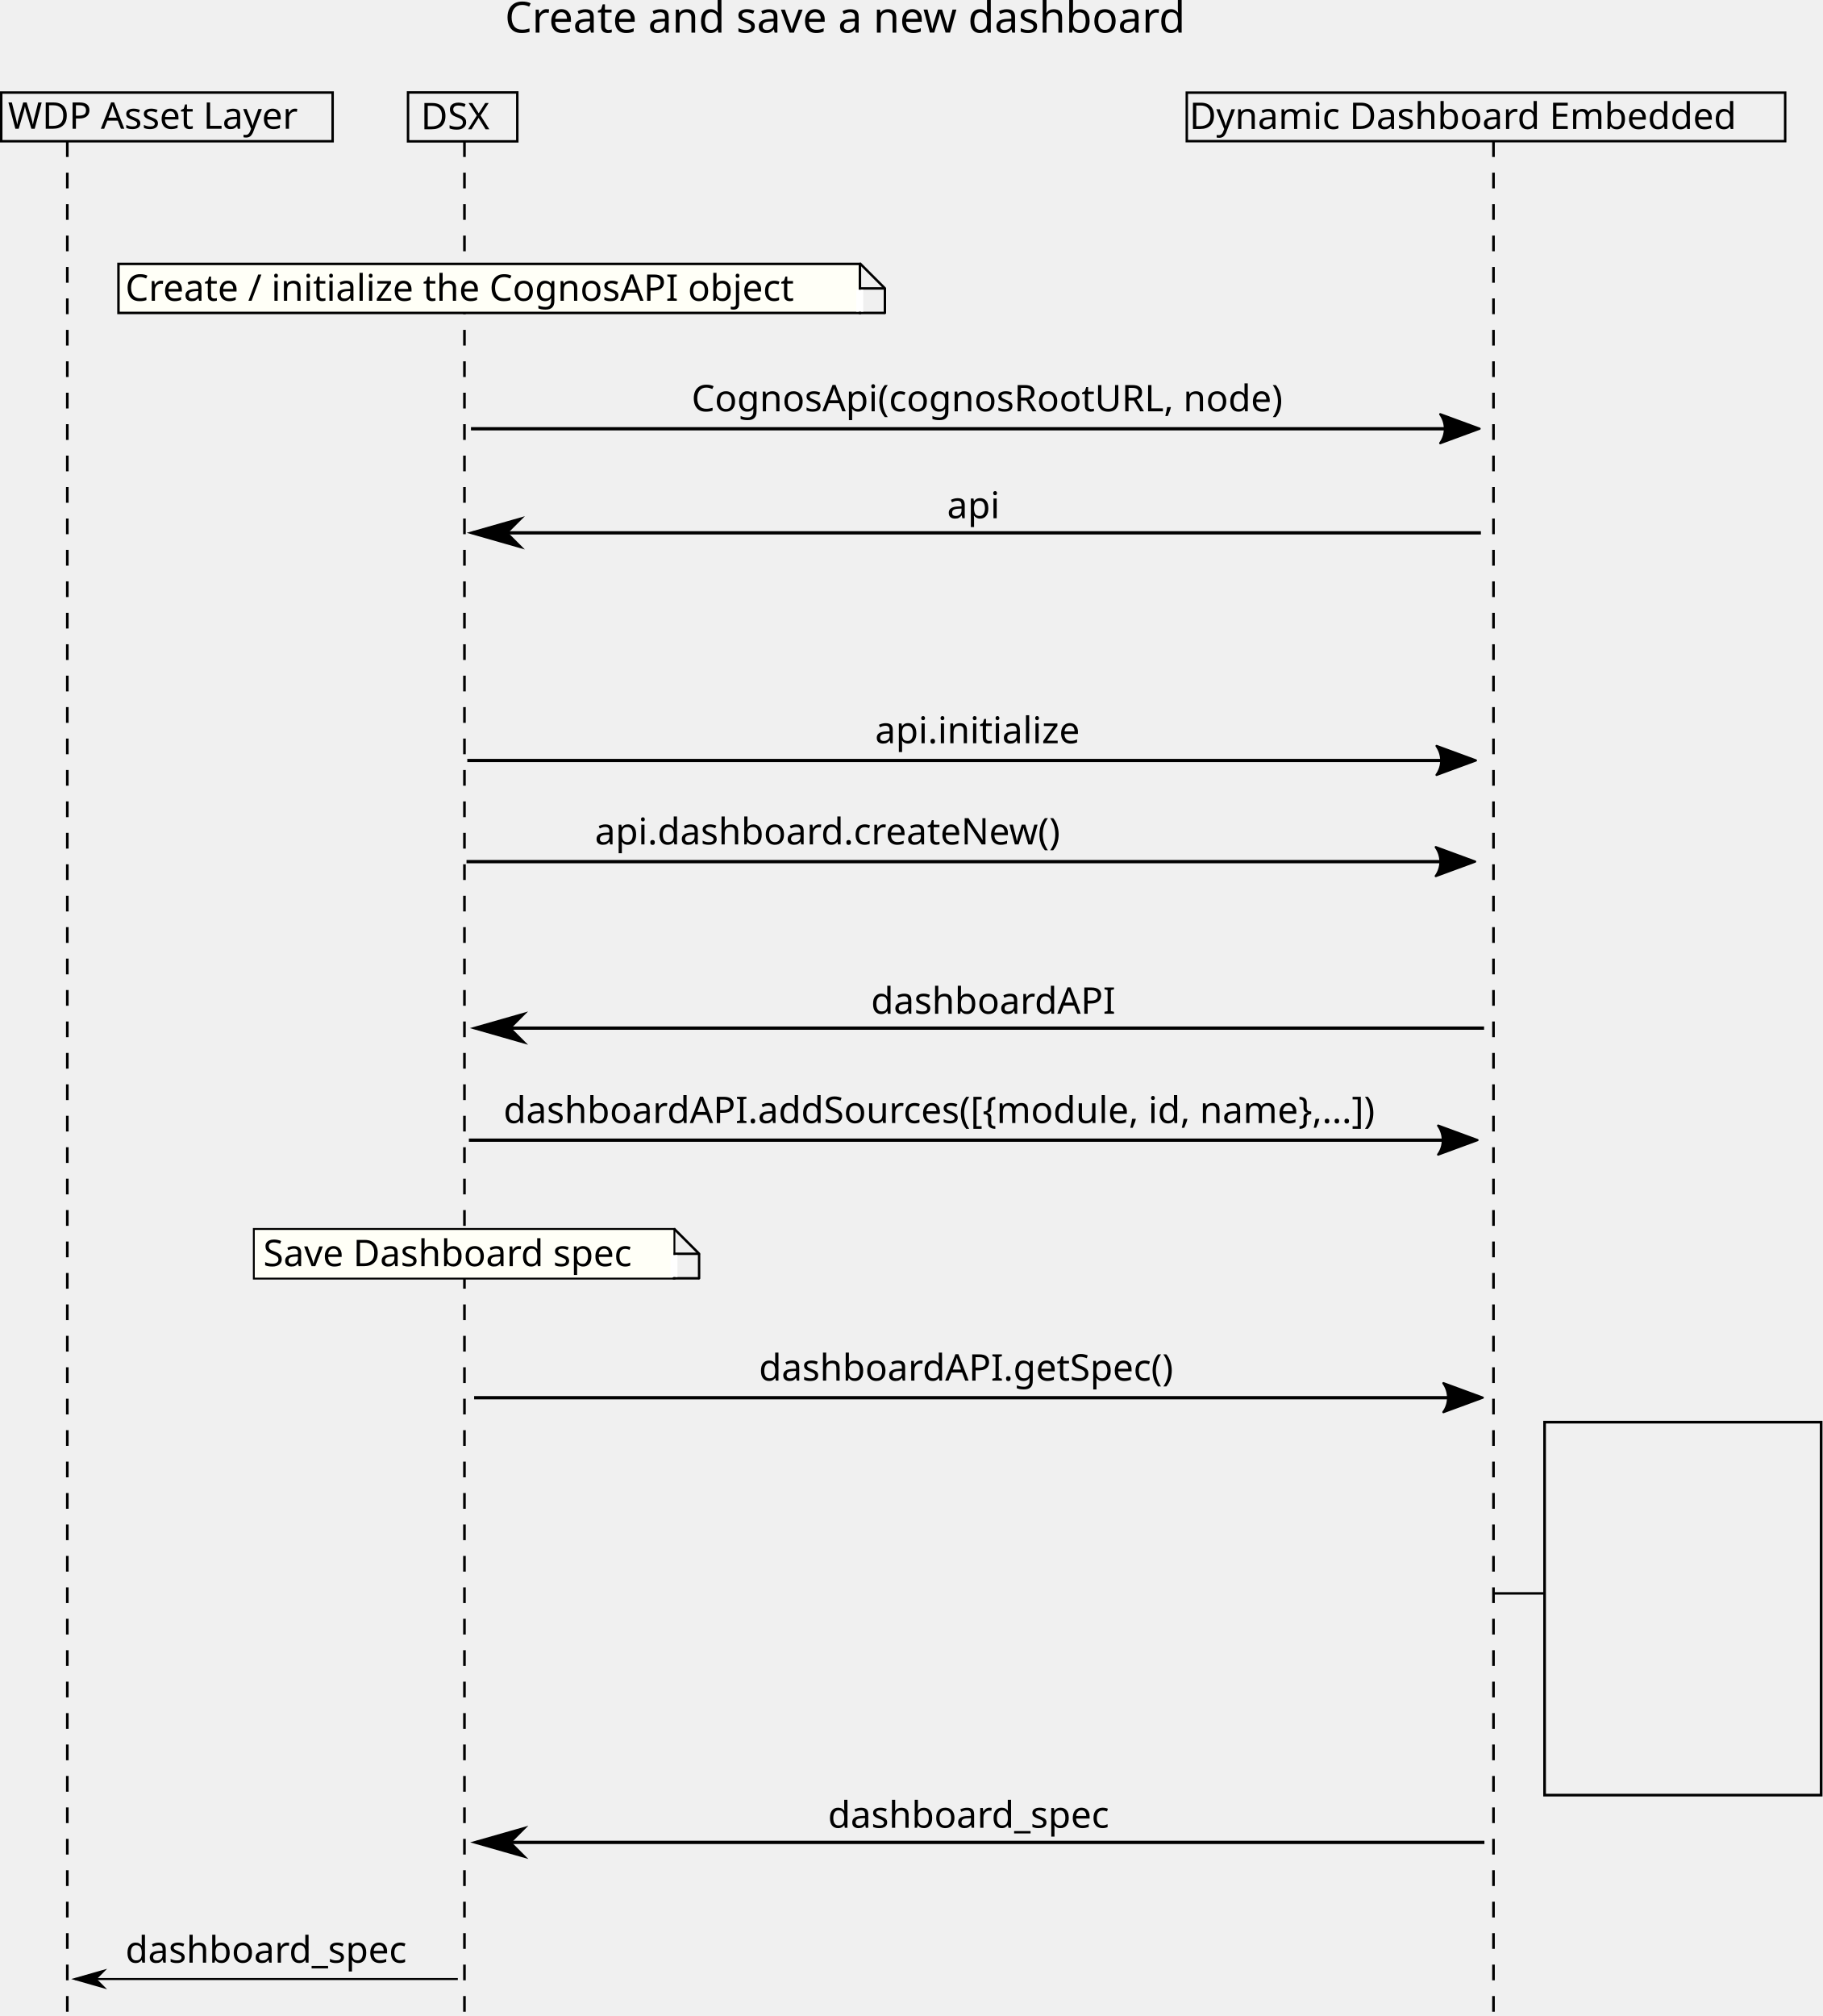
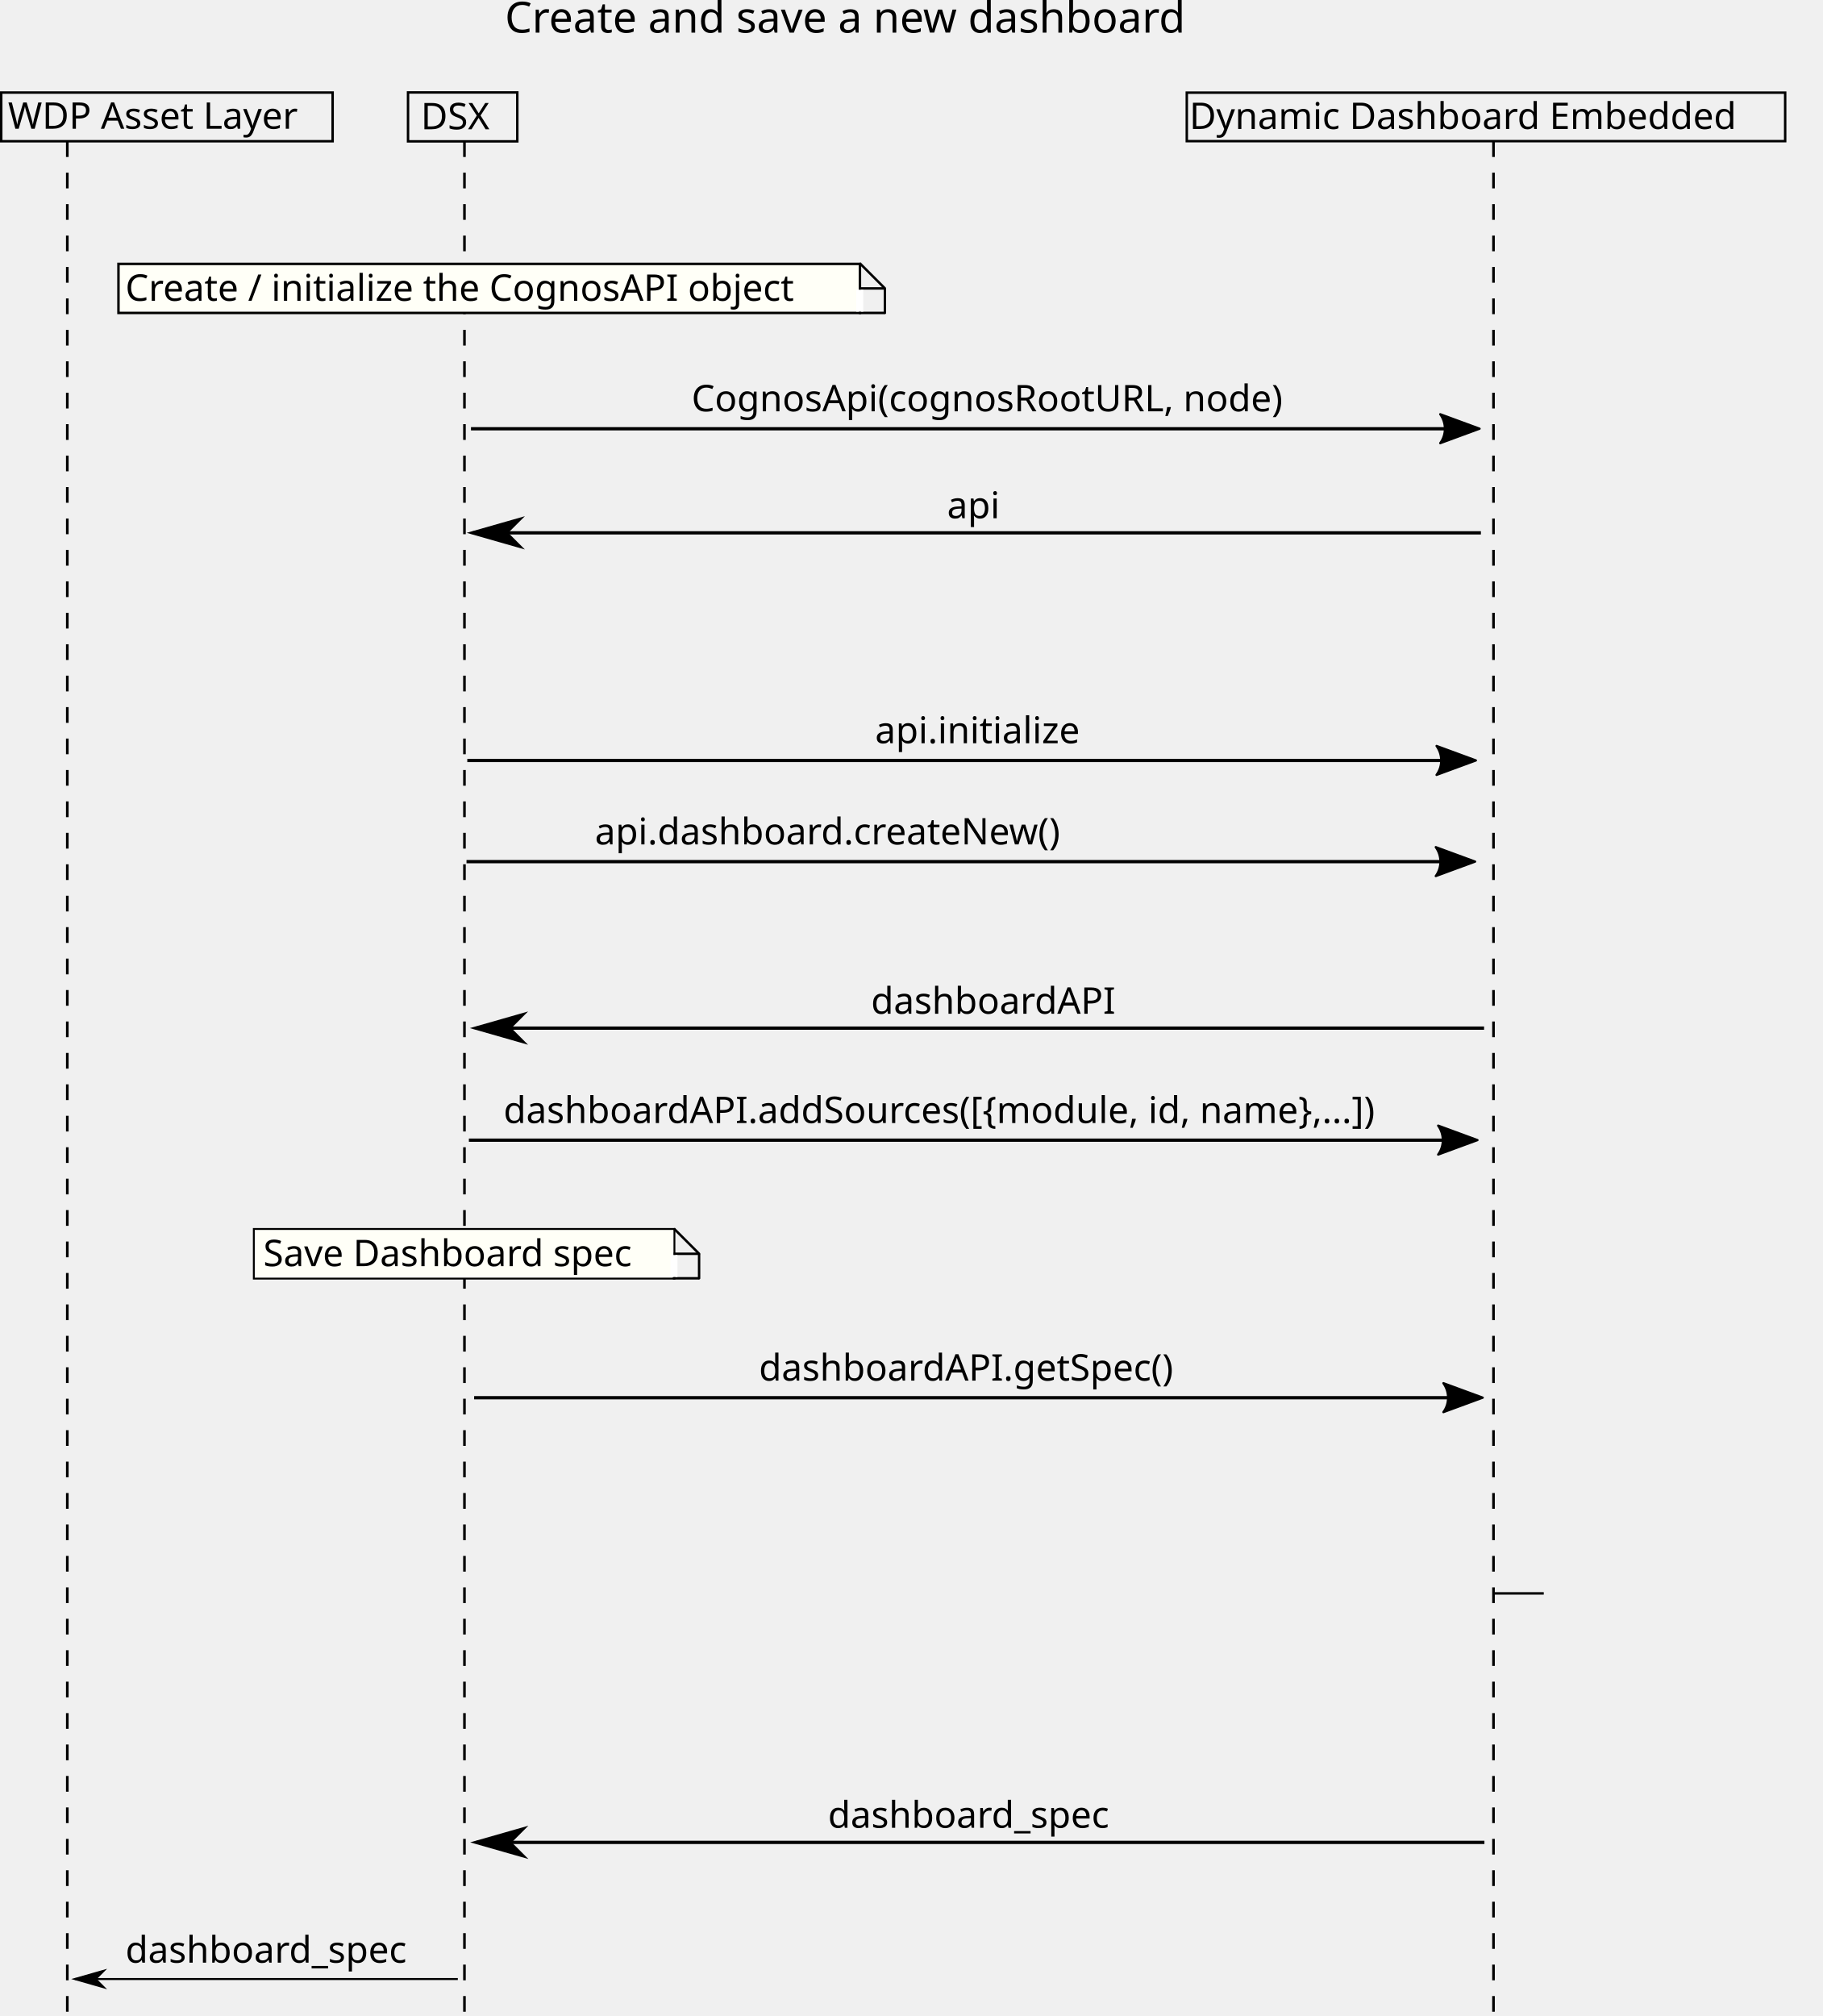
<svg xmlns="http://www.w3.org/2000/svg" xmlns:ns1="http://www.openswatchbook.org/uri/2009/osb" width="209.715mm" height="231.949mm" viewBox="0 0 743.085 821.867" id="svg3369" version="1.1">
  <defs id="defs3371">
    <marker style="overflow:visible" id="marker8772" refX="0" refY="0" orient="auto">
      <path transform="matrix(-1.1,0,0,-1.1,-1.1,0)" d="M 8.719,4.034 -2.207,0.016 8.719,-4.002 c -1.745,2.372 -1.735,5.617 -6e-7,8.035 z" style="fill:#000000;fill-opacity:1;fill-rule:evenodd;stroke:#000000;stroke-width:0.625;stroke-linejoin:round;stroke-opacity:1" id="path8774" />
    </marker>
    <marker orient="auto" refY="0" refX="0" id="Arrow2Lend" style="overflow:visible">
      <path id="path5926" style="fill:#000000;fill-opacity:1;fill-rule:evenodd;stroke:#000000;stroke-width:0.625;stroke-linejoin:round;stroke-opacity:1" d="M 8.719,4.034 -2.207,0.016 8.719,-4.002 c -1.745,2.372 -1.735,5.617 -6e-7,8.035 z" transform="matrix(-1.1,0,0,-1.1,-1.1,0)" />
    </marker>
    <marker style="overflow:visible" id="marker7066" refX="0" refY="0" orient="auto">
      <path transform="matrix(0.8,0,0,0.8,10,0)" style="fill:#000000;fill-opacity:1;fill-rule:evenodd;stroke:#000000;stroke-width:1pt;stroke-opacity:1" d="M 0,0 5,-5 -12.5,0 5,5 0,0 Z" id="path7068" />
    </marker>
    <marker orient="auto" refY="0" refX="0" id="Arrow1Lend" style="overflow:visible">
      <path id="path5908" d="M 0,0 5,-5 -12.5,0 5,5 0,0 Z" style="fill:#000000;fill-opacity:1;fill-rule:evenodd;stroke:#000000;stroke-width:1pt;stroke-opacity:1" transform="matrix(-0.8,0,0,-0.8,-10,0)" />
    </marker>
    <marker orient="auto" refY="0" refX="0" id="Arrow1Lstart" style="overflow:visible">
      <path id="path5905" d="M 0,0 5,-5 -12.5,0 5,5 0,0 Z" style="fill:#000000;fill-opacity:1;fill-rule:evenodd;stroke:#000000;stroke-width:1pt;stroke-opacity:1" transform="matrix(0.8,0,0,0.8,10,0)" />
    </marker>
    <linearGradient id="linearGradient4425" ns1:paint="gradient">
      <stop style="stop-color:#000000;stop-opacity:1;" offset="0" id="stop4427" />
      <stop style="stop-color:#000000;stop-opacity:0;" offset="1" id="stop4429" />
    </linearGradient>
    <linearGradient id="linearGradient4345" ns1:paint="gradient">
      <stop style="stop-color:#000000;stop-opacity:1;" offset="0" id="stop4347" />
      <stop style="stop-color:#000000;stop-opacity:0;" offset="1" id="stop4349" />
    </linearGradient>
    <linearGradient id="linearGradient4337" ns1:paint="solid">
      <stop style="stop-color:#ffffff;stop-opacity:1;" offset="0" id="stop4339" />
    </linearGradient>
    <marker orient="auto" refY="0" refX="0" id="Arrow2Lend-5" style="overflow:visible">
      <path id="path5926-3" style="fill:#000000;fill-opacity:1;fill-rule:evenodd;stroke:#000000;stroke-width:0.625;stroke-linejoin:round;stroke-opacity:1" d="M 8.719,4.034 -2.207,0.016 8.719,-4.002 c -1.745,2.372 -1.735,5.617 -6e-7,8.035 z" transform="matrix(-1.1,0,0,-1.1,-1.1,0)" />
    </marker>
    <marker orient="auto" refY="0" refX="0" id="Arrow2Lend-9" style="overflow:visible">
      <path id="path5926-8" style="fill:#000000;fill-opacity:1;fill-rule:evenodd;stroke:#000000;stroke-width:0.625;stroke-linejoin:round;stroke-opacity:1" d="M 8.719,4.034 -2.207,0.016 8.719,-4.002 c -1.745,2.372 -1.735,5.617 -6e-7,8.035 z" transform="matrix(-1.1,0,0,-1.1,-1.1,0)" />
    </marker>
    <marker orient="auto" refY="0" refX="0" id="Arrow2Lend-5-1" style="overflow:visible">
      <path id="path5926-3-8" style="fill:#000000;fill-opacity:1;fill-rule:evenodd;stroke:#000000;stroke-width:0.625;stroke-linejoin:round;stroke-opacity:1" d="M 8.719,4.034 -2.207,0.016 8.719,-4.002 c -1.745,2.372 -1.735,5.617 -6e-7,8.035 z" transform="matrix(-1.1,0,0,-1.1,-1.1,0)" />
    </marker>
    <marker style="overflow:visible" id="marker7066-0" refX="0" refY="0" orient="auto">
      <path transform="matrix(0.8,0,0,0.8,10,0)" style="fill:#000000;fill-opacity:1;fill-rule:evenodd;stroke:#000000;stroke-width:1pt;stroke-opacity:1" d="M 0,0 5,-5 -12.5,0 5,5 0,0 Z" id="path7068-1" />
    </marker>
    <marker orient="auto" refY="0" refX="0" id="Arrow2Lend-5-1-1" style="overflow:visible">
      <path id="path5926-3-8-1" style="fill:#000000;fill-opacity:1;fill-rule:evenodd;stroke:#000000;stroke-width:0.625;stroke-linejoin:round;stroke-opacity:1" d="M 8.719,4.034 -2.207,0.016 8.719,-4.002 c -1.745,2.372 -1.735,5.617 -6e-7,8.035 z" transform="matrix(-1.1,0,0,-1.1,-1.1,0)" />
    </marker>
    <marker orient="auto" refY="0" refX="0" id="Arrow2Lend-5-1-1-1" style="overflow:visible">
      <path id="path5926-3-8-1-0" style="fill:#000000;fill-opacity:1;fill-rule:evenodd;stroke:#000000;stroke-width:0.625;stroke-linejoin:round;stroke-opacity:1" d="M 8.719,4.034 -2.207,0.016 8.719,-4.002 c -1.745,2.372 -1.735,5.617 -6e-7,8.035 z" transform="matrix(-1.1,0,0,-1.1,-1.1,0)" />
    </marker>
    <marker style="overflow:visible" id="marker7066-3" refX="0" refY="0" orient="auto">
      <path transform="matrix(0.8,0,0,0.8,10,0)" style="fill:#000000;fill-opacity:1;fill-rule:evenodd;stroke:#000000;stroke-width:1pt;stroke-opacity:1" d="M 0,0 5,-5 -12.5,0 5,5 0,0 Z" id="path7068-2" />
    </marker>
    <marker style="overflow:visible" id="marker7066-3-0" refX="0" refY="0" orient="auto">
      <path transform="matrix(0.8,0,0,0.8,10,0)" style="fill:#000000;fill-opacity:1;fill-rule:evenodd;stroke:#000000;stroke-width:1pt;stroke-opacity:1" d="M 0,0 5,-5 -12.5,0 5,5 0,0 Z" id="path7068-2-0" />
    </marker>
  </defs>
  <g id="layer1" transform="translate(-1.986036,-171.9235)">
-     <rect style="fill:none;fill-rule:evenodd;stroke:#000000;stroke-width:1.095px;stroke-linecap:butt;stroke-linejoin:miter;stroke-opacity:1" id="rect9532" width="112.762" height="152.048" x="631.762" y="751.695" />
    <rect style="fill:none;fill-rule:evenodd;stroke:#000000;stroke-width:1;stroke-linecap:butt;stroke-linejoin:miter;stroke-miterlimit:4;stroke-dasharray:none;stroke-opacity:1" id="rect3427" width="135.124" height="19.845" x="2.486" y="209.655" />
    <text xml:space="preserve" style="font-style:normal;font-variant:normal;font-weight:normal;font-stretch:normal;font-size:15px;line-height:125%;font-family:Sans;-inkscape-font-specification:'Sans, Normal';text-align:start;letter-spacing:0px;word-spacing:0px;writing-mode:lr-tb;text-anchor:start;fill:#000000;fill-opacity:1;stroke:none;stroke-width:1px;stroke-linecap:butt;stroke-linejoin:miter;stroke-opacity:1" x="5.231" y="224.405" id="text4235">
      <tspan id="tspan4237" x="5.231" y="224.405">WDP Asset Layer</tspan>
    </text>
    <flowRoot xml:space="preserve" id="flowRoot4239" style="font-style:normal;font-variant:normal;font-weight:normal;font-stretch:normal;font-size:15px;line-height:125%;font-family:Sans;-inkscape-font-specification:'Sans, Normal';text-align:start;letter-spacing:0px;word-spacing:0px;writing-mode:lr-tb;text-anchor:start;fill:#000000;fill-opacity:1;stroke:none;stroke-width:1px;stroke-linecap:butt;stroke-linejoin:miter;stroke-opacity:1" transform="translate(-2.571429,197.1429)">
      <flowRegion id="flowRegion4241">
        <rect id="rect4243" width="420" height="70" x="-230" y="22.362" />
      </flowRegion>
      <flowPara id="flowPara4245" />
    </flowRoot>
    <text xml:space="preserve" style="font-style:normal;font-variant:normal;font-weight:normal;font-stretch:normal;font-size:15px;line-height:125%;font-family:Sans;-inkscape-font-specification:'Sans, Normal';text-align:start;letter-spacing:0px;word-spacing:0px;writing-mode:lr-tb;text-anchor:start;fill:#000000;fill-opacity:1;stroke:none;stroke-width:1px;stroke-linecap:butt;stroke-linejoin:miter;stroke-opacity:1" x="173.577" y="224.625" id="text4235-9">
      <tspan id="tspan4237-9" x="173.577" y="224.625">DSX</tspan>
    </text>
    <text xml:space="preserve" style="font-style:normal;font-variant:normal;font-weight:normal;font-stretch:normal;font-size:15px;line-height:125%;font-family:Sans;-inkscape-font-specification:'Sans, Normal';text-align:start;letter-spacing:0px;word-spacing:0px;writing-mode:lr-tb;text-anchor:start;fill:#000000;fill-opacity:1;stroke:none;stroke-width:1px;stroke-linecap:butt;stroke-linejoin:miter;stroke-opacity:1" x="486.938" y="224.5" id="text4235-9-6">
      <tspan id="tspan4237-9-6" x="486.938" y="224.5">Dynamic Dashboard Embedded</tspan>
    </text>
    <rect style="fill:none;fill-rule:evenodd;stroke:#000000;stroke-width:1;stroke-linecap:butt;stroke-linejoin:miter;stroke-miterlimit:4;stroke-dasharray:none;stroke-opacity:1" id="rect3427-7" width="44.552" height="19.935" x="168.354" y="209.61" />
    <rect style="fill:none;fill-rule:evenodd;stroke:#000000;stroke-width:1;stroke-linecap:butt;stroke-linejoin:miter;stroke-miterlimit:4;stroke-dasharray:none;stroke-opacity:1" id="rect3427-3" width="243.98" height="19.773" x="485.879" y="209.691" />
    <path style="fill:none;fill-rule:evenodd;stroke:#000000;stroke-width:1.068;stroke-linecap:butt;stroke-linejoin:miter;stroke-miterlimit:4;stroke-dasharray:6.408, 6.408;stroke-dashoffset:0;stroke-opacity:1" d="m 29.429,229.505 c 0,764.286 0,764.286 0,764.286" id="path4304" />
    <path style="fill:none;fill-rule:evenodd;stroke:#000000;stroke-width:1.068;stroke-linecap:butt;stroke-linejoin:miter;stroke-miterlimit:4;stroke-dasharray:6.408, 6.408;stroke-dashoffset:0;stroke-opacity:1" d="m 191.357,229.505 c 0,764.286 0,764.286 0,764.286" id="path4304-4" />
    <path style="fill:none;fill-rule:evenodd;stroke:#000000;stroke-width:1.068;stroke-linecap:butt;stroke-linejoin:miter;stroke-miterlimit:4;stroke-dasharray:6.408, 6.408;stroke-dashoffset:0;stroke-opacity:1" d="m 610.934,229.505 c 0,764.286 0,764.286 0,764.286" id="path4304-1" />
    <path style="fill:none;fill-rule:evenodd;stroke:#000000;stroke-width:0.983px;stroke-linecap:round;stroke-linejoin:miter;stroke-opacity:1" d="m 362.786,299.5 c 0,-9.655 0,-9.655 0,-9.655" id="path4365" />
    <rect style="fill:#fffff7;fill-opacity:1;fill-rule:evenodd;stroke:#000000;stroke-width:1.004px;stroke-linecap:round;stroke-linejoin:miter;stroke-opacity:1" id="rect4423" width="302.318" height="19.996" x="50.288" y="279.507" />
    <text xml:space="preserve" style="font-style:normal;font-variant:normal;font-weight:normal;font-stretch:normal;font-size:15px;line-height:125%;font-family:Sans;-inkscape-font-specification:'Sans, Normal';text-align:start;letter-spacing:0px;word-spacing:0px;writing-mode:lr-tb;text-anchor:start;fill:#000000;fill-opacity:1;stroke:none;stroke-width:1px;stroke-linecap:butt;stroke-linejoin:miter;stroke-opacity:1" x="53.088" y="294.548" id="text4235-0">
      <tspan id="tspan4237-7" x="53.088" y="294.548">Create / initialize the CognosAPI object</tspan>
    </text>
    <path style="fill:none;fill-rule:evenodd;stroke:#000000;stroke-width:1px;stroke-linecap:round;stroke-linejoin:miter;stroke-opacity:1" d="m 352.429,299.505 10,0" id="path5891" />
    <path style="fill:none;fill-rule:evenodd;stroke:#000000;stroke-width:1px;stroke-linecap:butt;stroke-linejoin:miter;stroke-opacity:1" d="m 352.429,289.505 10,0" id="path5893" />
    <path style="fill:none;fill-rule:evenodd;stroke:#000000;stroke-width:1px;stroke-linecap:round;stroke-linejoin:miter;stroke-opacity:1" d="m 352.786,279.483 10,10" id="path5895" />
    <rect style="fill:#ffffff;fill-opacity:1;fill-rule:evenodd;stroke:#000000;stroke-width:0;stroke-linecap:butt;stroke-linejoin:miter;stroke-miterlimit:4;stroke-dasharray:none;stroke-opacity:1" id="rect5897" width="2.857" height="8.951" x="351.112" y="290.018" />
    <path style="fill:none;fill-rule:evenodd;stroke:#000000;stroke-width:1.336px;stroke-linecap:butt;stroke-linejoin:miter;stroke-opacity:1;marker-start:url(#marker7066)" d="m 194.849,389.147 c 410.951,0 410.951,0 410.951,0" id="path5899" />
    <path style="fill:none;fill-rule:evenodd;stroke:#000000;stroke-width:1.334px;stroke-linecap:butt;stroke-linejoin:miter;stroke-opacity:1;marker-end:url(#marker8772)" d="m 194.016,346.713 c 409.465,0 409.465,0 409.465,0" id="path5899-5" />
    <text xml:space="preserve" style="font-style:normal;font-variant:normal;font-weight:normal;font-stretch:normal;font-size:15px;line-height:125%;font-family:Sans;-inkscape-font-specification:'Sans, Normal';text-align:start;letter-spacing:0px;word-spacing:0px;writing-mode:lr-tb;text-anchor:start;fill:#000000;fill-opacity:1;stroke:none;stroke-width:1px;stroke-linecap:butt;stroke-linejoin:miter;stroke-opacity:1" x="283.944" y="339.607" id="text7236">
      <tspan id="tspan7238" x="283.944" y="339.607">CognosApi(cognosRootURL, node)</tspan>
    </text>
    <text xml:space="preserve" style="font-style:normal;font-variant:normal;font-weight:normal;font-stretch:normal;font-size:15px;line-height:125%;font-family:Sans;-inkscape-font-specification:'Sans, Normal';text-align:start;letter-spacing:0px;word-spacing:0px;writing-mode:lr-tb;text-anchor:start;fill:#000000;fill-opacity:1;stroke:none;stroke-width:1px;stroke-linecap:butt;stroke-linejoin:miter;stroke-opacity:1" x="388.137" y="383.193" id="text7648">
      <tspan id="tspan7650" x="388.137" y="383.193">api</tspan>
    </text>
    <path style="fill:none;fill-rule:evenodd;stroke:#000000;stroke-width:1.334px;stroke-linecap:butt;stroke-linejoin:miter;stroke-opacity:1;marker-end:url(#Arrow2Lend-5)" d="m 192.516,481.954 c 409.465,0 409.465,0 409.465,0" id="path5899-5-0" />
    <text xml:space="preserve" style="font-style:normal;font-variant:normal;font-weight:normal;font-stretch:normal;font-size:15px;line-height:125%;font-family:Sans;-inkscape-font-specification:'Sans, Normal';text-align:start;letter-spacing:0px;word-spacing:0px;writing-mode:lr-tb;text-anchor:start;fill:#000000;fill-opacity:1;stroke:none;stroke-width:1px;stroke-linecap:butt;stroke-linejoin:miter;stroke-opacity:1" x="358.784" y="474.909" id="text7236-8">
      <tspan id="tspan7238-4" x="358.784" y="474.909">api.initialize</tspan>
    </text>
    <path style="fill:none;fill-rule:evenodd;stroke:#000000;stroke-width:1.334px;stroke-linecap:butt;stroke-linejoin:miter;stroke-opacity:1;marker-end:url(#Arrow2Lend-5-1)" d="m 192.194,523.197 c 409.465,0 409.465,0 409.465,0" id="path5899-5-0-6" />
    <text xml:space="preserve" style="font-style:normal;font-variant:normal;font-weight:normal;font-stretch:normal;font-size:15px;line-height:125%;font-family:Sans;-inkscape-font-specification:'Sans, Normal';text-align:start;letter-spacing:0px;word-spacing:0px;writing-mode:lr-tb;text-anchor:start;fill:#000000;fill-opacity:1;stroke:none;stroke-width:1px;stroke-linecap:butt;stroke-linejoin:miter;stroke-opacity:1" x="244.535" y="516.17" id="text7236-8-2">
      <tspan id="tspan7238-4-0" x="244.535" y="516.17">api.dashboard.createNew()</tspan>
    </text>
    <path style="fill:none;fill-rule:evenodd;stroke:#000000;stroke-width:1.336px;stroke-linecap:butt;stroke-linejoin:miter;stroke-opacity:1;marker-start:url(#marker7066-0)" d="m 196.142,591.057 c 410.951,0 410.951,0 410.951,0" id="path5899-54" />
    <text xml:space="preserve" style="font-style:normal;font-variant:normal;font-weight:normal;font-stretch:normal;font-size:15px;line-height:125%;font-family:Sans;-inkscape-font-specification:'Sans, Normal';text-align:start;letter-spacing:0px;word-spacing:0px;writing-mode:lr-tb;text-anchor:start;fill:#000000;fill-opacity:1;stroke:none;stroke-width:1px;stroke-linecap:butt;stroke-linejoin:miter;stroke-opacity:1" x="357.137" y="585.193" id="text7648-1">
      <tspan id="tspan7650-3" x="357.137" y="585.193">dashboardAPI</tspan>
    </text>
    <path style="fill:none;fill-rule:evenodd;stroke:#000000;stroke-width:1.334px;stroke-linecap:butt;stroke-linejoin:miter;stroke-opacity:1;marker-end:url(#Arrow2Lend-5-1-1)" d="m 193.166,636.733 c 409.465,0 409.465,0 409.465,0" id="path5899-5-0-6-4" />
    <text xml:space="preserve" style="font-style:normal;font-variant:normal;font-weight:normal;font-stretch:normal;font-size:15px;line-height:125%;font-family:Sans;-inkscape-font-specification:'Sans, Normal';text-align:start;letter-spacing:0px;word-spacing:0px;writing-mode:lr-tb;text-anchor:start;fill:#000000;fill-opacity:1;stroke:none;stroke-width:1px;stroke-linecap:butt;stroke-linejoin:miter;stroke-opacity:1" x="207.286" y="629.756" id="text7236-8-2-1">
      <tspan id="tspan7238-4-0-0" x="207.286" y="629.756">dashboardAPI.addSources([{module, id, name},...])</tspan>
    </text>
    <path style="fill:none;fill-rule:evenodd;stroke:#000000;stroke-width:0.983px;stroke-linecap:round;stroke-linejoin:miter;stroke-opacity:1" d="m 287.029,693.054 c 0,-9.655 0,-9.655 0,-9.655" id="path4365-1" />
    <rect style="fill:#fffff7;fill-opacity:1;fill-rule:evenodd;stroke:#000000;stroke-width:0.761px;stroke-linecap:round;stroke-linejoin:miter;stroke-opacity:1" id="rect4423-4" width="171.489" height="20.239" x="105.481" y="672.939" />
    <text xml:space="preserve" style="font-style:normal;font-variant:normal;font-weight:normal;font-stretch:normal;font-size:15px;line-height:125%;font-family:Sans;-inkscape-font-specification:'Sans, Normal';text-align:start;letter-spacing:0px;word-spacing:0px;writing-mode:lr-tb;text-anchor:start;fill:#000000;fill-opacity:1;stroke:none;stroke-width:1px;stroke-linecap:butt;stroke-linejoin:miter;stroke-opacity:1" x="109.332" y="688.101" id="text4235-0-2">
      <tspan id="tspan4237-7-3" x="109.332" y="688.101">Save Dashboard spec</tspan>
    </text>
    <path style="fill:none;fill-rule:evenodd;stroke:#000000;stroke-width:1px;stroke-linecap:round;stroke-linejoin:miter;stroke-opacity:1" d="m 276.672,693.058 10,0" id="path5891-5" />
    <path style="fill:none;fill-rule:evenodd;stroke:#000000;stroke-width:1px;stroke-linecap:butt;stroke-linejoin:miter;stroke-opacity:1" d="m 276.672,683.058 10,0" id="path5893-6" />
    <path style="fill:none;fill-rule:evenodd;stroke:#000000;stroke-width:1px;stroke-linecap:round;stroke-linejoin:miter;stroke-opacity:1" d="m 277.029,673.036 10,10" id="path5895-9" />
    <rect style="fill:#ffffff;fill-opacity:1;fill-rule:evenodd;stroke:#000000;stroke-width:0;stroke-linecap:butt;stroke-linejoin:miter;stroke-miterlimit:4;stroke-dasharray:none;stroke-opacity:1" id="rect5897-1" width="2.857" height="8.951" x="275.355" y="683.572" />
    <path style="fill:none;fill-rule:evenodd;stroke:#000000;stroke-width:1.334px;stroke-linecap:butt;stroke-linejoin:miter;stroke-opacity:1;marker-end:url(#Arrow2Lend-5-1-1-1)" d="m 195.309,741.733 c 409.465,0 409.465,0 409.465,0" id="path5899-5-0-6-4-5" />
    <text xml:space="preserve" style="font-style:normal;font-variant:normal;font-weight:normal;font-stretch:normal;font-size:15px;line-height:125%;font-family:Sans;-inkscape-font-specification:'Sans, Normal';text-align:start;letter-spacing:0px;word-spacing:0px;writing-mode:lr-tb;text-anchor:start;fill:#000000;fill-opacity:1;stroke:none;stroke-width:1px;stroke-linecap:butt;stroke-linejoin:miter;stroke-opacity:1" x="311.429" y="734.756" id="text7236-8-2-1-2">
      <tspan id="tspan7238-4-0-0-5" x="311.429" y="734.756">dashboardAPI.getSpec()</tspan>
    </text>
    <path style="fill:none;fill-rule:evenodd;stroke:#000000;stroke-width:1.336px;stroke-linecap:butt;stroke-linejoin:miter;stroke-opacity:1;marker-start:url(#marker7066-3)" d="m 196.278,923.005 c 410.951,0 410.951,0 410.951,0" id="path5899-55" />
    <text xml:space="preserve" style="font-style:normal;font-variant:normal;font-weight:normal;font-stretch:normal;font-size:15px;line-height:125%;font-family:Sans;-inkscape-font-specification:'Sans, Normal';text-align:start;letter-spacing:0px;word-spacing:0px;writing-mode:lr-tb;text-anchor:start;fill:#000000;fill-opacity:1;stroke:none;stroke-width:1px;stroke-linecap:butt;stroke-linejoin:miter;stroke-opacity:1" x="339.565" y="917.05" id="text7648-3">
      <tspan id="tspan7650-34" x="339.565" y="917.05">dashboard_spec</tspan>
    </text>
    <path style="display:inline;fill:none;fill-rule:evenodd;stroke:#000000;stroke-width:1px;stroke-linecap:butt;stroke-linejoin:miter;stroke-opacity:1" d="m 631.429,821.505 -20,0" id="path9534" />
    <path style="fill:none;fill-rule:evenodd;stroke:#000000;stroke-width:0.823px;stroke-linecap:butt;stroke-linejoin:miter;stroke-opacity:1;marker-start:url(#marker7066-3-0)" d="m 32.626,978.719 c 156.031,0 156.031,0 156.031,0" id="path5899-55-2" />
    <text xml:space="preserve" style="font-style:normal;font-variant:normal;font-weight:normal;font-stretch:normal;font-size:15px;line-height:125%;font-family:Sans;-inkscape-font-specification:'Sans, Normal';text-align:start;letter-spacing:0px;word-spacing:0px;writing-mode:lr-tb;text-anchor:start;fill:#000000;fill-opacity:1;stroke:none;stroke-width:1px;stroke-linecap:butt;stroke-linejoin:miter;stroke-opacity:1" x="53.137" y="972.05" id="text7648-3-6">
      <tspan id="tspan7650-34-3" x="53.137" y="972.05">dashboard_spec</tspan>
    </text>
    <text xml:space="preserve" style="font-style:normal;font-weight:normal;font-size:17.5px;line-height:125%;font-family:Sans;letter-spacing:0px;word-spacing:0px;fill:#000000;fill-opacity:1;stroke:none;stroke-width:1px;stroke-linecap:butt;stroke-linejoin:miter;stroke-opacity:1" x="207.857" y="185.219" id="text3433">
      <tspan id="tspan3435" x="207.857" y="185.219">Create and save a new dashboard</tspan>
    </text>
-     <flowRoot xml:space="preserve" id="flowRoot9524" style="font-style:normal;font-variant:normal;font-weight:normal;font-stretch:normal;font-size:15px;line-height:125%;font-family:Sans;-inkscape-font-specification:'Sans, Normal';text-align:start;letter-spacing:0px;word-spacing:0px;writing-mode:lr-tb;text-anchor:start;fill:#000000;fill-opacity:1;stroke:none;stroke-width:1px;stroke-linecap:butt;stroke-linejoin:miter;stroke-opacity:1" transform="translate(-15.85714,210.7143)">
-       <flowRegion id="flowRegion9526">
-         <rect id="rect9528" width="129.286" height="156.429" x="650" y="542.362" />
+     <flowRoot xml:space="preserve" id="flowRoot3437" style="fill:black;stroke:none;stroke-opacity:1;stroke-width:1px;stroke-linejoin:miter;stroke-linecap:butt;fill-opacity:1;font-family:Sans;font-style:normal;font-weight:normal;font-size:12px;line-height:125%;letter-spacing:0px;word-spacing:0px">
+       <flowRegion id="flowRegion3439">
+         <rect id="rect3441" width="70" height="60" x="638.014" y="610.439" />
      </flowRegion>
-       <flowPara id="flowPara9530">For each data source, the dashboard specification contains both the ID and the module specification inline. </flowPara>
+       <flowPara id="flowPara3443" />
+     </flowRoot>
+     <flowRoot xml:space="preserve" id="flowRoot3445" style="fill:black;stroke:none;stroke-opacity:1;stroke-width:1px;stroke-linejoin:miter;stroke-linecap:butt;fill-opacity:1;font-family:Sans;font-style:normal;font-weight:normal;font-size:12px;line-height:125%;letter-spacing:0px;word-spacing:0px">
+       <flowRegion id="flowRegion3447">
+         <rect id="rect3449" width="140" height="240" x="628.014" y="590.439" />
+       </flowRegion>
+       <flowPara id="flowPara3451" />
+     </flowRoot>
+     <flowRoot xml:space="preserve" id="flowRoot3453" style="font-style:normal;font-weight:normal;font-size:12px;line-height:125%;font-family:Sans;letter-spacing:0px;word-spacing:0px;fill:#000000;fill-opacity:1;stroke:none;stroke-width:1px;stroke-linecap:butt;stroke-linejoin:miter;stroke-opacity:1" transform="translate(1.986036,171.9235)">
+       <flowRegion id="flowRegion3455">
+         <rect id="rect3457" width="110" height="210" x="628.014" y="570.439" />
+       </flowRegion>
+       <flowPara id="flowPara3459">For each data source, the dashboard specification contains both the ID and the module specification </flowPara>
    </flowRoot>
  </g>
</svg>
